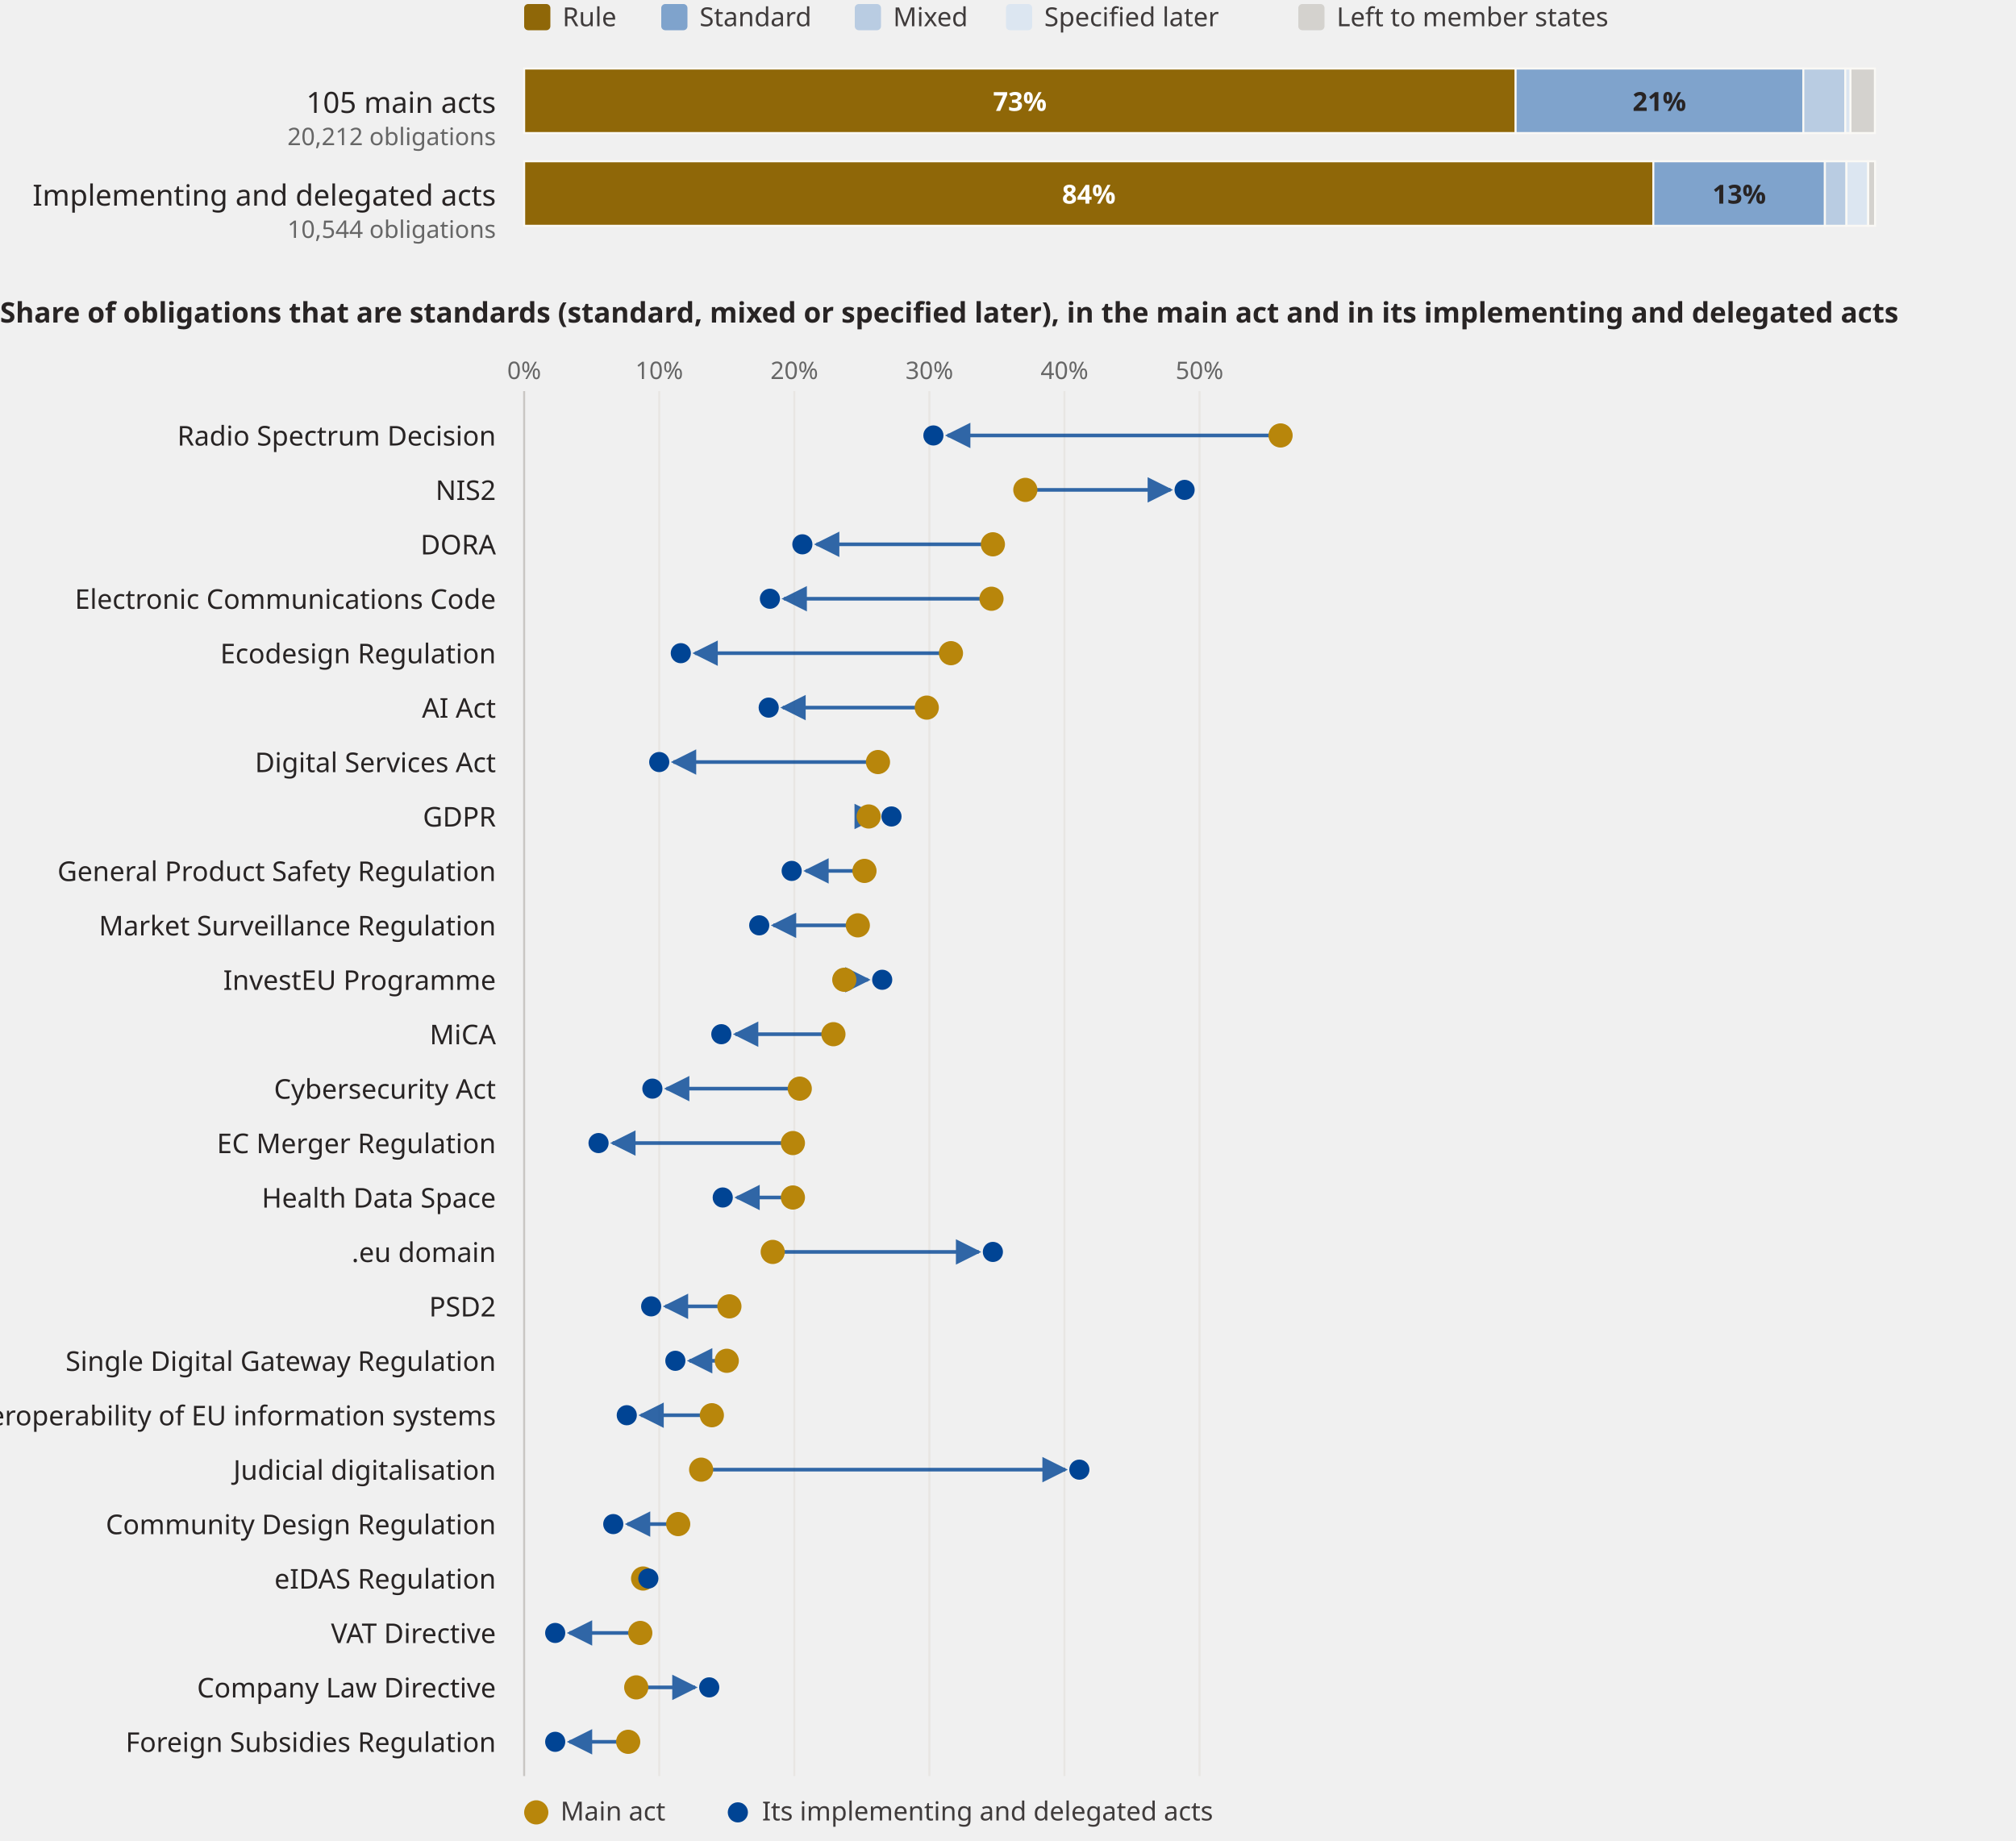
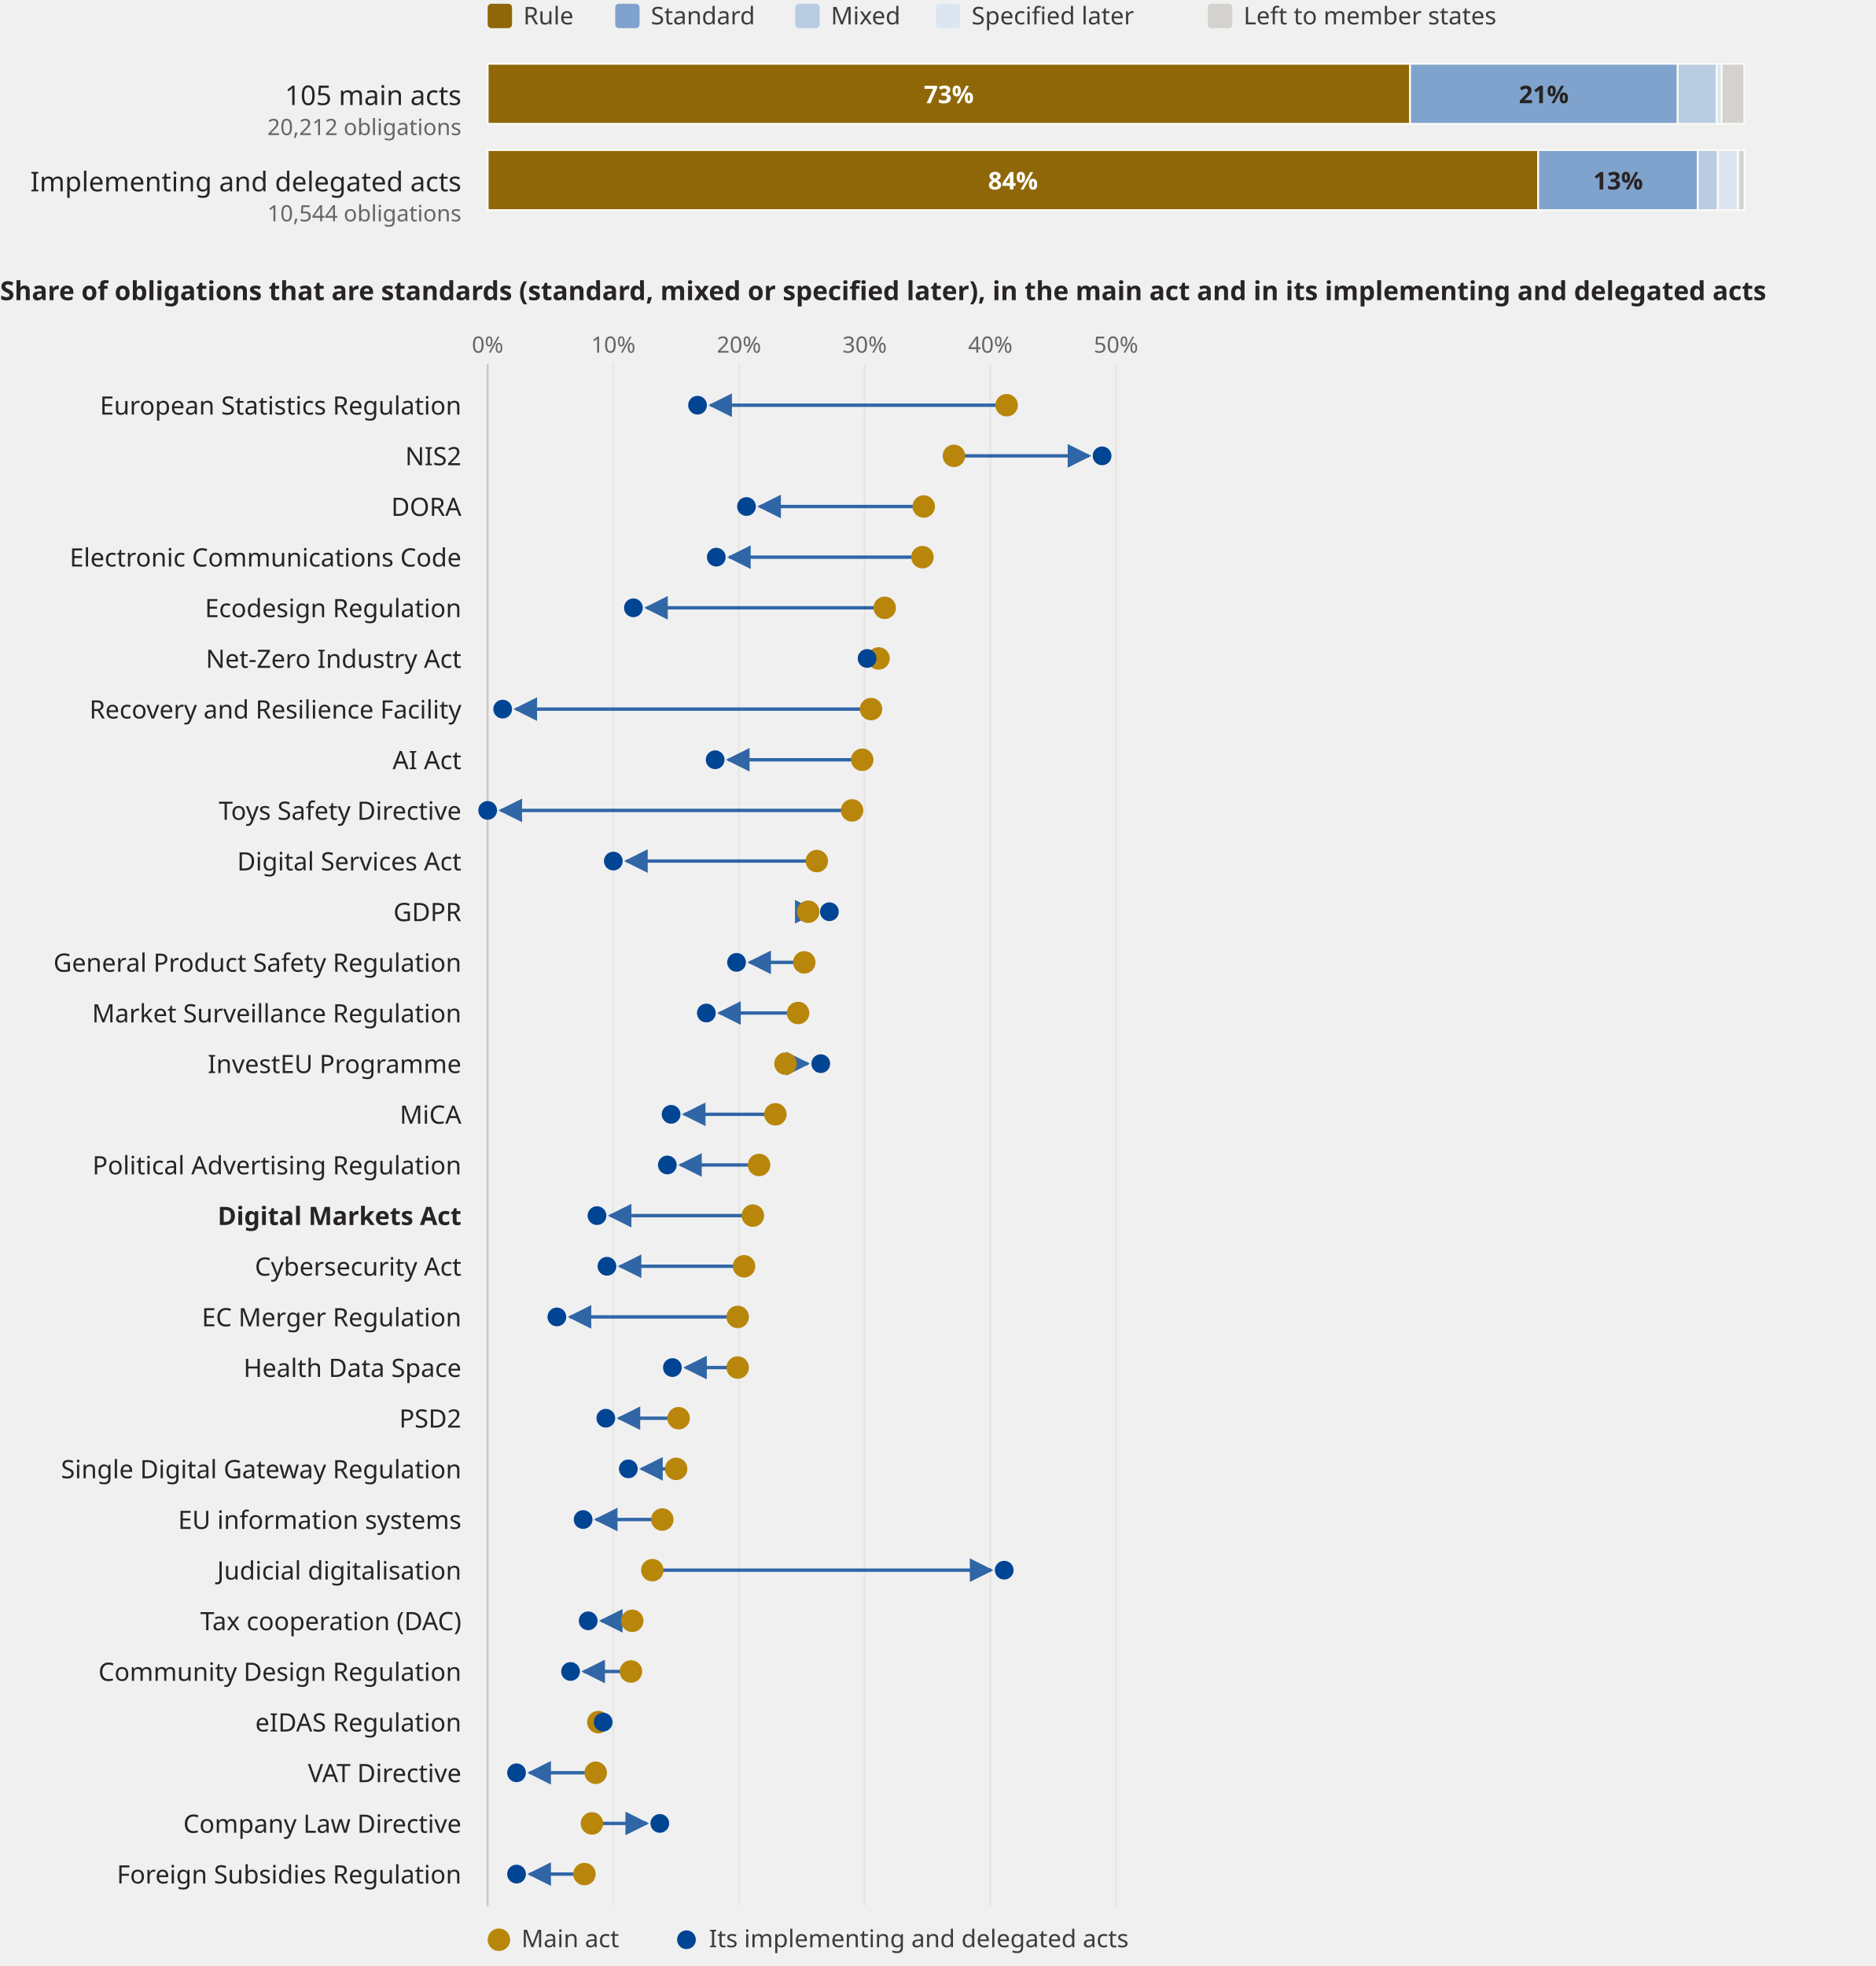
- <svg viewBox="0 0 1000 913" width="100%" role="img" aria-label="Rules and standards in EU digital law">
+ <svg viewBox="0 0 1000 1048" width="100%" role="img" aria-label="Rules and standards in EU digital law">
  <rect x="260" y="2" width="13" height="13" rx="2" fill="#8F6708" />
  <text x="279.0" y="13.0" text-anchor="start" font-family="DM Sans, sans-serif" font-size="13" fill="#3F3B3B">Rule</text>
  <rect x="328" y="2" width="13" height="13" rx="2" fill="#7FA3CC" />
  <text x="347.0" y="13.0" text-anchor="start" font-family="DM Sans, sans-serif" font-size="13" fill="#3F3B3B">Standard</text>
  <rect x="424" y="2" width="13" height="13" rx="2" fill="#B9CCE2" />
  <text x="443.0" y="13.0" text-anchor="start" font-family="DM Sans, sans-serif" font-size="13" fill="#3F3B3B">Mixed</text>
  <rect x="499" y="2" width="13" height="13" rx="2" fill="#DCE6F1" />
  <text x="518.0" y="13.0" text-anchor="start" font-family="DM Sans, sans-serif" font-size="13" fill="#3F3B3B">Specified later</text>
  <rect x="644" y="2" width="13" height="13" rx="2" fill="#D4D2CE" />
  <text x="663.0" y="13.0" text-anchor="start" font-family="DM Sans, sans-serif" font-size="13" fill="#3F3B3B">Left to member states</text>
  <text x="246.0" y="56.0" text-anchor="end" font-family="DM Sans, sans-serif" font-size="14.5" fill="#282424">105 main acts</text>
  <text x="246.0" y="72.0" text-anchor="end" font-family="DM Sans, sans-serif" font-size="12" fill="#666666">20,212 obligations</text>
  <rect x="260.0" y="34" width="491.8" height="32" fill="#8F6708" stroke="#FAF9F5" />
  <text x="505.9" y="55.0" text-anchor="middle" font-family="DM Sans, sans-serif" font-size="13" fill="#FFFFFF" font-weight="600">73%</text>
  <rect x="751.8" y="34" width="142.7" height="32" fill="#7FA3CC" stroke="#FAF9F5" />
  <text x="823.1" y="55.0" text-anchor="middle" font-family="DM Sans, sans-serif" font-size="13" fill="#282424" font-weight="600">21%</text>
  <rect x="894.5" y="34" width="20.8" height="32" fill="#B9CCE2" stroke="#FAF9F5" />
  <rect x="915.3" y="34" width="2.7" height="32" fill="#DCE6F1" stroke="#FAF9F5" />
  <rect x="917.9" y="34" width="12.1" height="32" fill="#D4D2CE" stroke="#FAF9F5" />
  <text x="246.0" y="102.0" text-anchor="end" font-family="DM Sans, sans-serif" font-size="14.5" fill="#282424">Implementing and delegated acts</text>
  <text x="246.0" y="118.0" text-anchor="end" font-family="DM Sans, sans-serif" font-size="12" fill="#666666">10,544 obligations</text>
  <rect x="260.0" y="80" width="560.1" height="32" fill="#8F6708" stroke="#FAF9F5" />
  <text x="540.1" y="101.0" text-anchor="middle" font-family="DM Sans, sans-serif" font-size="13" fill="#FFFFFF" font-weight="600">84%</text>
  <rect x="820.1" y="80" width="85.1" height="32" fill="#7FA3CC" stroke="#FAF9F5" />
  <text x="862.7" y="101.0" text-anchor="middle" font-family="DM Sans, sans-serif" font-size="13" fill="#282424" font-weight="600">13%</text>
  <rect x="905.2" y="80" width="10.7" height="32" fill="#B9CCE2" stroke="#FAF9F5" />
  <rect x="915.9" y="80" width="10.7" height="32" fill="#DCE6F1" stroke="#FAF9F5" />
  <rect x="926.7" y="80" width="3.4" height="32" fill="#D4D2CE" stroke="#FAF9F5" />
  <text x="0.0" y="160.0" text-anchor="start" font-family="DM Sans, sans-serif" font-size="14" fill="#282424" font-weight="600">Share of obligations that are standards (standard, mixed or specified later), in the main act and in its implementing and delegated acts</text>
-   <line x1="260.0" x2="260.0" y1="194" y2="881" stroke="#C9C6C3" />
+   <line x1="260.0" x2="260.0" y1="194" y2="1016" stroke="#C9C6C3" />
  <text x="260.0" y="188.0" text-anchor="middle" font-family="DM Sans, sans-serif" font-size="12" fill="#666666">0%</text>
-   <line x1="327.0" x2="327.0" y1="194" y2="881" stroke="#E8E6E3" />
+   <line x1="327.0" x2="327.0" y1="194" y2="1016" stroke="#E8E6E3" />
  <text x="327.0" y="188.0" text-anchor="middle" font-family="DM Sans, sans-serif" font-size="12" fill="#666666">10%</text>
-   <line x1="394.0" x2="394.0" y1="194" y2="881" stroke="#E8E6E3" />
+   <line x1="394.0" x2="394.0" y1="194" y2="1016" stroke="#E8E6E3" />
  <text x="394.0" y="188.0" text-anchor="middle" font-family="DM Sans, sans-serif" font-size="12" fill="#666666">20%</text>
-   <line x1="461.0" x2="461.0" y1="194" y2="881" stroke="#E8E6E3" />
+   <line x1="461.0" x2="461.0" y1="194" y2="1016" stroke="#E8E6E3" />
  <text x="461.0" y="188.0" text-anchor="middle" font-family="DM Sans, sans-serif" font-size="12" fill="#666666">30%</text>
-   <line x1="528.0" x2="528.0" y1="194" y2="881" stroke="#E8E6E3" />
+   <line x1="528.0" x2="528.0" y1="194" y2="1016" stroke="#E8E6E3" />
  <text x="528.0" y="188.0" text-anchor="middle" font-family="DM Sans, sans-serif" font-size="12" fill="#666666">40%</text>
-   <line x1="595.0" x2="595.0" y1="194" y2="881" stroke="#E8E6E3" />
+   <line x1="595.0" x2="595.0" y1="194" y2="1016" stroke="#E8E6E3" />
  <text x="595.0" y="188.0" text-anchor="middle" font-family="DM Sans, sans-serif" font-size="12" fill="#666666">50%</text>
  <defs>
    <marker id="ah" viewBox="0 0 10 10" refX="9" refY="5" markerWidth="7" markerHeight="7" orient="auto-start-reverse">
      <path d="M0,0 L10,5 L0,10 z" fill="#004494" />
    </marker>
  </defs>
-   <text x="246.0" y="221.0" text-anchor="end" font-family="DM Sans, sans-serif" font-size="13.5" fill="#282424">Radio Spectrum Decision</text>
-   <line x1="635.2" x2="470.0" y1="216" y2="216" stroke="#004494" stroke-width="1.8" marker-end="url(#ah)" opacity="0.8" />
-   <circle cx="635.2" cy="216" r="6" fill="#B8860B" />
-   <circle cx="463.0" cy="216" r="5" fill="#004494" />
+   <text x="246.0" y="221.0" text-anchor="end" font-family="DM Sans, sans-serif" font-size="13.5" fill="#282424">European Statistics Regulation</text>
+   <line x1="536.7" x2="378.9" y1="216" y2="216" stroke="#004494" stroke-width="1.8" marker-end="url(#ah)" opacity="0.8" />
+   <circle cx="536.7" cy="216" r="6" fill="#B8860B" />
+   <circle cx="371.9" cy="216" r="5" fill="#004494" />
  <text x="246.0" y="248.0" text-anchor="end" font-family="DM Sans, sans-serif" font-size="13.5" fill="#282424">NIS2</text>
  <line x1="508.6" x2="580.6" y1="243" y2="243" stroke="#004494" stroke-width="1.8" marker-end="url(#ah)" opacity="0.8" />
  <circle cx="508.6" cy="243" r="6" fill="#B8860B" />
  <circle cx="587.6" cy="243" r="5" fill="#004494" />
  <text x="246.0" y="275.0" text-anchor="end" font-family="DM Sans, sans-serif" font-size="13.5" fill="#282424">DORA</text>
  <line x1="492.5" x2="405.0" y1="270" y2="270" stroke="#004494" stroke-width="1.8" marker-end="url(#ah)" opacity="0.8" />
  <circle cx="492.5" cy="270" r="6" fill="#B8860B" />
  <circle cx="398.0" cy="270" r="5" fill="#004494" />
  <text x="246.0" y="302.0" text-anchor="end" font-family="DM Sans, sans-serif" font-size="13.5" fill="#282424">Electronic Communications Code</text>
  <line x1="491.8" x2="388.9" y1="297" y2="297" stroke="#004494" stroke-width="1.8" marker-end="url(#ah)" opacity="0.8" />
  <circle cx="491.8" cy="297" r="6" fill="#B8860B" />
  <circle cx="381.9" cy="297" r="5" fill="#004494" />
  <text x="246.0" y="329.0" text-anchor="end" font-family="DM Sans, sans-serif" font-size="13.5" fill="#282424">Ecodesign Regulation</text>
  <line x1="471.7" x2="344.7" y1="324" y2="324" stroke="#004494" stroke-width="1.8" marker-end="url(#ah)" opacity="0.8" />
  <circle cx="471.7" cy="324" r="6" fill="#B8860B" />
  <circle cx="337.7" cy="324" r="5" fill="#004494" />
-   <text x="246.0" y="356.0" text-anchor="end" font-family="DM Sans, sans-serif" font-size="13.5" fill="#282424">AI Act</text>
-   <line x1="459.7" x2="388.3" y1="351" y2="351" stroke="#004494" stroke-width="1.8" marker-end="url(#ah)" opacity="0.8" />
-   <circle cx="459.7" cy="351" r="6" fill="#B8860B" />
-   <circle cx="381.3" cy="351" r="5" fill="#004494" />
-   <text x="246.0" y="383.0" text-anchor="end" font-family="DM Sans, sans-serif" font-size="13.5" fill="#282424">Digital Services Act</text>
-   <line x1="435.5" x2="334.0" y1="378" y2="378" stroke="#004494" stroke-width="1.8" marker-end="url(#ah)" opacity="0.8" />
-   <circle cx="435.5" cy="378" r="6" fill="#B8860B" />
-   <circle cx="327.0" cy="378" r="5" fill="#004494" />
-   <text x="246.0" y="410.0" text-anchor="end" font-family="DM Sans, sans-serif" font-size="13.5" fill="#282424">GDPR</text>
-   <line x1="430.9" x2="435.2" y1="405" y2="405" stroke="#004494" stroke-width="1.8" marker-end="url(#ah)" opacity="0.8" />
-   <circle cx="430.9" cy="405" r="6" fill="#B8860B" />
-   <circle cx="442.2" cy="405" r="5" fill="#004494" />
-   <text x="246.0" y="437.0" text-anchor="end" font-family="DM Sans, sans-serif" font-size="13.5" fill="#282424">General Product Safety Regulation</text>
-   <line x1="428.8" x2="399.7" y1="432" y2="432" stroke="#004494" stroke-width="1.8" marker-end="url(#ah)" opacity="0.8" />
-   <circle cx="428.8" cy="432" r="6" fill="#B8860B" />
-   <circle cx="392.7" cy="432" r="5" fill="#004494" />
-   <text x="246.0" y="464.0" text-anchor="end" font-family="DM Sans, sans-serif" font-size="13.5" fill="#282424">Market Surveillance Regulation</text>
-   <line x1="425.5" x2="383.6" y1="459" y2="459" stroke="#004494" stroke-width="1.8" marker-end="url(#ah)" opacity="0.8" />
-   <circle cx="425.5" cy="459" r="6" fill="#B8860B" />
-   <circle cx="376.6" cy="459" r="5" fill="#004494" />
-   <text x="246.0" y="491.0" text-anchor="end" font-family="DM Sans, sans-serif" font-size="13.5" fill="#282424">InvestEU Programme</text>
-   <line x1="418.8" x2="430.6" y1="486" y2="486" stroke="#004494" stroke-width="1.8" marker-end="url(#ah)" opacity="0.8" />
-   <circle cx="418.8" cy="486" r="6" fill="#B8860B" />
-   <circle cx="437.6" cy="486" r="5" fill="#004494" />
-   <text x="246.0" y="518.0" text-anchor="end" font-family="DM Sans, sans-serif" font-size="13.5" fill="#282424">MiCA</text>
-   <line x1="413.4" x2="364.8" y1="513" y2="513" stroke="#004494" stroke-width="1.8" marker-end="url(#ah)" opacity="0.8" />
-   <circle cx="413.4" cy="513" r="6" fill="#B8860B" />
-   <circle cx="357.8" cy="513" r="5" fill="#004494" />
-   <text x="246.0" y="545.0" text-anchor="end" font-family="DM Sans, sans-serif" font-size="13.5" fill="#282424">Cybersecurity Act</text>
-   <line x1="396.7" x2="330.6" y1="540" y2="540" stroke="#004494" stroke-width="1.8" marker-end="url(#ah)" opacity="0.8" />
-   <circle cx="396.7" cy="540" r="6" fill="#B8860B" />
-   <circle cx="323.6" cy="540" r="5" fill="#004494" />
-   <text x="246.0" y="572.0" text-anchor="end" font-family="DM Sans, sans-serif" font-size="13.5" fill="#282424">EC Merger Regulation</text>
-   <line x1="393.3" x2="303.9" y1="567" y2="567" stroke="#004494" stroke-width="1.8" marker-end="url(#ah)" opacity="0.8" />
-   <circle cx="393.3" cy="567" r="6" fill="#B8860B" />
-   <circle cx="296.9" cy="567" r="5" fill="#004494" />
-   <text x="246.0" y="599.0" text-anchor="end" font-family="DM Sans, sans-serif" font-size="13.5" fill="#282424">Health Data Space</text>
-   <line x1="393.3" x2="365.5" y1="594" y2="594" stroke="#004494" stroke-width="1.8" marker-end="url(#ah)" opacity="0.8" />
-   <circle cx="393.3" cy="594" r="6" fill="#B8860B" />
-   <circle cx="358.5" cy="594" r="5" fill="#004494" />
-   <text x="246.0" y="626.0" text-anchor="end" font-family="DM Sans, sans-serif" font-size="13.5" fill="#282424">.eu domain</text>
-   <line x1="383.3" x2="485.5" y1="621" y2="621" stroke="#004494" stroke-width="1.8" marker-end="url(#ah)" opacity="0.8" />
-   <circle cx="383.3" cy="621" r="6" fill="#B8860B" />
-   <circle cx="492.5" cy="621" r="5" fill="#004494" />
-   <text x="246.0" y="653.0" text-anchor="end" font-family="DM Sans, sans-serif" font-size="13.5" fill="#282424">PSD2</text>
-   <line x1="361.8" x2="330.0" y1="648" y2="648" stroke="#004494" stroke-width="1.8" marker-end="url(#ah)" opacity="0.8" />
-   <circle cx="361.8" cy="648" r="6" fill="#B8860B" />
-   <circle cx="323.0" cy="648" r="5" fill="#004494" />
-   <text x="246.0" y="680.0" text-anchor="end" font-family="DM Sans, sans-serif" font-size="13.5" fill="#282424">Single Digital Gateway Regulation</text>
-   <line x1="360.5" x2="342.0" y1="675" y2="675" stroke="#004494" stroke-width="1.8" marker-end="url(#ah)" opacity="0.8" />
-   <circle cx="360.5" cy="675" r="6" fill="#B8860B" />
-   <circle cx="335.0" cy="675" r="5" fill="#004494" />
-   <text x="246.0" y="707.0" text-anchor="end" font-family="DM Sans, sans-serif" font-size="13.5" fill="#282424">Interoperability of EU information systems</text>
-   <line x1="353.1" x2="317.9" y1="702" y2="702" stroke="#004494" stroke-width="1.8" marker-end="url(#ah)" opacity="0.8" />
-   <circle cx="353.1" cy="702" r="6" fill="#B8860B" />
-   <circle cx="310.9" cy="702" r="5" fill="#004494" />
-   <text x="246.0" y="734.0" text-anchor="end" font-family="DM Sans, sans-serif" font-size="13.5" fill="#282424">Judicial digitalisation</text>
-   <line x1="347.8" x2="528.4" y1="729" y2="729" stroke="#004494" stroke-width="1.8" marker-end="url(#ah)" opacity="0.8" />
-   <circle cx="347.8" cy="729" r="6" fill="#B8860B" />
-   <circle cx="535.4" cy="729" r="5" fill="#004494" />
-   <text x="246.0" y="761.0" text-anchor="end" font-family="DM Sans, sans-serif" font-size="13.5" fill="#282424">Community Design Regulation</text>
-   <line x1="336.4" x2="311.2" y1="756" y2="756" stroke="#004494" stroke-width="1.8" marker-end="url(#ah)" opacity="0.8" />
-   <circle cx="336.4" cy="756" r="6" fill="#B8860B" />
-   <circle cx="304.2" cy="756" r="5" fill="#004494" />
-   <text x="246.0" y="788.0" text-anchor="end" font-family="DM Sans, sans-serif" font-size="13.5" fill="#282424">eIDAS Regulation</text>
-   <circle cx="319.0" cy="783" r="6" fill="#B8860B" />
-   <circle cx="321.6" cy="783" r="5" fill="#004494" />
-   <text x="246.0" y="815.0" text-anchor="end" font-family="DM Sans, sans-serif" font-size="13.5" fill="#282424">VAT Directive</text>
-   <line x1="317.6" x2="282.4" y1="810" y2="810" stroke="#004494" stroke-width="1.8" marker-end="url(#ah)" opacity="0.8" />
-   <circle cx="317.6" cy="810" r="6" fill="#B8860B" />
-   <circle cx="275.4" cy="810" r="5" fill="#004494" />
-   <text x="246.0" y="842.0" text-anchor="end" font-family="DM Sans, sans-serif" font-size="13.5" fill="#282424">Company Law Directive</text>
-   <line x1="315.6" x2="344.8" y1="837" y2="837" stroke="#004494" stroke-width="1.8" marker-end="url(#ah)" opacity="0.8" />
-   <circle cx="315.6" cy="837" r="6" fill="#B8860B" />
-   <circle cx="351.8" cy="837" r="5" fill="#004494" />
-   <text x="246.0" y="869.0" text-anchor="end" font-family="DM Sans, sans-serif" font-size="13.5" fill="#282424">Foreign Subsidies Regulation</text>
-   <line x1="311.6" x2="282.4" y1="864" y2="864" stroke="#004494" stroke-width="1.8" marker-end="url(#ah)" opacity="0.8" />
-   <circle cx="311.6" cy="864" r="6" fill="#B8860B" />
-   <circle cx="275.4" cy="864" r="5" fill="#004494" />
-   <circle cx="266" cy="899" r="6" fill="#B8860B" />
-   <text x="278.0" y="903.0" text-anchor="start" font-family="DM Sans, sans-serif" font-size="13" fill="#3F3B3B">Main act</text>
-   <circle cx="366" cy="899" r="5" fill="#004494" />
-   <text x="378.0" y="903.0" text-anchor="start" font-family="DM Sans, sans-serif" font-size="13" fill="#3F3B3B">Its implementing and delegated acts</text>
+   <text x="246.0" y="356.0" text-anchor="end" font-family="DM Sans, sans-serif" font-size="13.5" fill="#282424">Net-Zero Industry Act</text>
+   <circle cx="468.4" cy="351" r="6" fill="#B8860B" />
+   <circle cx="462.3" cy="351" r="5" fill="#004494" />
+   <text x="246.0" y="383.0" text-anchor="end" font-family="DM Sans, sans-serif" font-size="13.5" fill="#282424">Recovery and Resilience Facility</text>
+   <line x1="464.4" x2="275.0" y1="378" y2="378" stroke="#004494" stroke-width="1.8" marker-end="url(#ah)" opacity="0.8" />
+   <circle cx="464.4" cy="378" r="6" fill="#B8860B" />
+   <circle cx="268.0" cy="378" r="5" fill="#004494" />
+   <text x="246.0" y="410.0" text-anchor="end" font-family="DM Sans, sans-serif" font-size="13.5" fill="#282424">AI Act</text>
+   <line x1="459.7" x2="388.3" y1="405" y2="405" stroke="#004494" stroke-width="1.8" marker-end="url(#ah)" opacity="0.8" />
+   <circle cx="459.7" cy="405" r="6" fill="#B8860B" />
+   <circle cx="381.3" cy="405" r="5" fill="#004494" />
+   <text x="246.0" y="437.0" text-anchor="end" font-family="DM Sans, sans-serif" font-size="13.5" fill="#282424">Toys Safety Directive</text>
+   <line x1="454.3" x2="267.0" y1="432" y2="432" stroke="#004494" stroke-width="1.8" marker-end="url(#ah)" opacity="0.8" />
+   <circle cx="454.3" cy="432" r="6" fill="#B8860B" />
+   <circle cx="260.0" cy="432" r="5" fill="#004494" />
+   <text x="246.0" y="464.0" text-anchor="end" font-family="DM Sans, sans-serif" font-size="13.5" fill="#282424">Digital Services Act</text>
+   <line x1="435.5" x2="334.0" y1="459" y2="459" stroke="#004494" stroke-width="1.8" marker-end="url(#ah)" opacity="0.8" />
+   <circle cx="435.5" cy="459" r="6" fill="#B8860B" />
+   <circle cx="327.0" cy="459" r="5" fill="#004494" />
+   <text x="246.0" y="491.0" text-anchor="end" font-family="DM Sans, sans-serif" font-size="13.5" fill="#282424">GDPR</text>
+   <line x1="430.9" x2="435.2" y1="486" y2="486" stroke="#004494" stroke-width="1.8" marker-end="url(#ah)" opacity="0.8" />
+   <circle cx="430.9" cy="486" r="6" fill="#B8860B" />
+   <circle cx="442.2" cy="486" r="5" fill="#004494" />
+   <text x="246.0" y="518.0" text-anchor="end" font-family="DM Sans, sans-serif" font-size="13.5" fill="#282424">General Product Safety Regulation</text>
+   <line x1="428.8" x2="399.7" y1="513" y2="513" stroke="#004494" stroke-width="1.8" marker-end="url(#ah)" opacity="0.8" />
+   <circle cx="428.8" cy="513" r="6" fill="#B8860B" />
+   <circle cx="392.7" cy="513" r="5" fill="#004494" />
+   <text x="246.0" y="545.0" text-anchor="end" font-family="DM Sans, sans-serif" font-size="13.5" fill="#282424">Market Surveillance Regulation</text>
+   <line x1="425.5" x2="383.6" y1="540" y2="540" stroke="#004494" stroke-width="1.8" marker-end="url(#ah)" opacity="0.8" />
+   <circle cx="425.5" cy="540" r="6" fill="#B8860B" />
+   <circle cx="376.6" cy="540" r="5" fill="#004494" />
+   <text x="246.0" y="572.0" text-anchor="end" font-family="DM Sans, sans-serif" font-size="13.5" fill="#282424">InvestEU Programme</text>
+   <line x1="418.8" x2="430.6" y1="567" y2="567" stroke="#004494" stroke-width="1.8" marker-end="url(#ah)" opacity="0.8" />
+   <circle cx="418.8" cy="567" r="6" fill="#B8860B" />
+   <circle cx="437.6" cy="567" r="5" fill="#004494" />
+   <text x="246.0" y="599.0" text-anchor="end" font-family="DM Sans, sans-serif" font-size="13.5" fill="#282424">MiCA</text>
+   <line x1="413.4" x2="364.8" y1="594" y2="594" stroke="#004494" stroke-width="1.8" marker-end="url(#ah)" opacity="0.8" />
+   <circle cx="413.4" cy="594" r="6" fill="#B8860B" />
+   <circle cx="357.8" cy="594" r="5" fill="#004494" />
+   <text x="246.0" y="626.0" text-anchor="end" font-family="DM Sans, sans-serif" font-size="13.5" fill="#282424">Political Advertising Regulation</text>
+   <line x1="404.7" x2="362.8" y1="621" y2="621" stroke="#004494" stroke-width="1.8" marker-end="url(#ah)" opacity="0.8" />
+   <circle cx="404.7" cy="621" r="6" fill="#B8860B" />
+   <circle cx="355.8" cy="621" r="5" fill="#004494" />
+   <text x="246.0" y="653.0" text-anchor="end" font-family="DM Sans, sans-serif" font-size="13.5" fill="#282424" font-weight="700">Digital Markets Act</text>
+   <line x1="401.4" x2="325.3" y1="648" y2="648" stroke="#004494" stroke-width="1.8" marker-end="url(#ah)" opacity="0.8" />
+   <circle cx="401.4" cy="648" r="6" fill="#B8860B" />
+   <circle cx="318.3" cy="648" r="5" fill="#004494" />
+   <text x="246.0" y="680.0" text-anchor="end" font-family="DM Sans, sans-serif" font-size="13.5" fill="#282424">Cybersecurity Act</text>
+   <line x1="396.7" x2="330.6" y1="675" y2="675" stroke="#004494" stroke-width="1.8" marker-end="url(#ah)" opacity="0.8" />
+   <circle cx="396.7" cy="675" r="6" fill="#B8860B" />
+   <circle cx="323.6" cy="675" r="5" fill="#004494" />
+   <text x="246.0" y="707.0" text-anchor="end" font-family="DM Sans, sans-serif" font-size="13.5" fill="#282424">EC Merger Regulation</text>
+   <line x1="393.3" x2="303.9" y1="702" y2="702" stroke="#004494" stroke-width="1.8" marker-end="url(#ah)" opacity="0.8" />
+   <circle cx="393.3" cy="702" r="6" fill="#B8860B" />
+   <circle cx="296.9" cy="702" r="5" fill="#004494" />
+   <text x="246.0" y="734.0" text-anchor="end" font-family="DM Sans, sans-serif" font-size="13.5" fill="#282424">Health Data Space</text>
+   <line x1="393.3" x2="365.5" y1="729" y2="729" stroke="#004494" stroke-width="1.8" marker-end="url(#ah)" opacity="0.8" />
+   <circle cx="393.3" cy="729" r="6" fill="#B8860B" />
+   <circle cx="358.5" cy="729" r="5" fill="#004494" />
+   <text x="246.0" y="761.0" text-anchor="end" font-family="DM Sans, sans-serif" font-size="13.5" fill="#282424">PSD2</text>
+   <line x1="361.8" x2="330.0" y1="756" y2="756" stroke="#004494" stroke-width="1.8" marker-end="url(#ah)" opacity="0.8" />
+   <circle cx="361.8" cy="756" r="6" fill="#B8860B" />
+   <circle cx="323.0" cy="756" r="5" fill="#004494" />
+   <text x="246.0" y="788.0" text-anchor="end" font-family="DM Sans, sans-serif" font-size="13.5" fill="#282424">Single Digital Gateway Regulation</text>
+   <line x1="360.5" x2="342.0" y1="783" y2="783" stroke="#004494" stroke-width="1.8" marker-end="url(#ah)" opacity="0.8" />
+   <circle cx="360.5" cy="783" r="6" fill="#B8860B" />
+   <circle cx="335.0" cy="783" r="5" fill="#004494" />
+   <text x="246.0" y="815.0" text-anchor="end" font-family="DM Sans, sans-serif" font-size="13.5" fill="#282424">EU information systems</text>
+   <line x1="353.1" x2="317.9" y1="810" y2="810" stroke="#004494" stroke-width="1.8" marker-end="url(#ah)" opacity="0.8" />
+   <circle cx="353.1" cy="810" r="6" fill="#B8860B" />
+   <circle cx="310.9" cy="810" r="5" fill="#004494" />
+   <text x="246.0" y="842.0" text-anchor="end" font-family="DM Sans, sans-serif" font-size="13.5" fill="#282424">Judicial digitalisation</text>
+   <line x1="347.8" x2="528.4" y1="837" y2="837" stroke="#004494" stroke-width="1.8" marker-end="url(#ah)" opacity="0.8" />
+   <circle cx="347.8" cy="837" r="6" fill="#B8860B" />
+   <circle cx="535.4" cy="837" r="5" fill="#004494" />
+   <text x="246.0" y="869.0" text-anchor="end" font-family="DM Sans, sans-serif" font-size="13.5" fill="#282424">Tax cooperation (DAC)</text>
+   <line x1="337.1" x2="320.6" y1="864" y2="864" stroke="#004494" stroke-width="1.8" marker-end="url(#ah)" opacity="0.8" />
+   <circle cx="337.1" cy="864" r="6" fill="#B8860B" />
+   <circle cx="313.6" cy="864" r="5" fill="#004494" />
+   <text x="246.0" y="896.0" text-anchor="end" font-family="DM Sans, sans-serif" font-size="13.5" fill="#282424">Community Design Regulation</text>
+   <line x1="336.4" x2="311.2" y1="891" y2="891" stroke="#004494" stroke-width="1.8" marker-end="url(#ah)" opacity="0.8" />
+   <circle cx="336.4" cy="891" r="6" fill="#B8860B" />
+   <circle cx="304.2" cy="891" r="5" fill="#004494" />
+   <text x="246.0" y="923.0" text-anchor="end" font-family="DM Sans, sans-serif" font-size="13.5" fill="#282424">eIDAS Regulation</text>
+   <circle cx="319.0" cy="918" r="6" fill="#B8860B" />
+   <circle cx="321.6" cy="918" r="5" fill="#004494" />
+   <text x="246.0" y="950.0" text-anchor="end" font-family="DM Sans, sans-serif" font-size="13.5" fill="#282424">VAT Directive</text>
+   <line x1="317.6" x2="282.4" y1="945" y2="945" stroke="#004494" stroke-width="1.8" marker-end="url(#ah)" opacity="0.8" />
+   <circle cx="317.6" cy="945" r="6" fill="#B8860B" />
+   <circle cx="275.4" cy="945" r="5" fill="#004494" />
+   <text x="246.0" y="977.0" text-anchor="end" font-family="DM Sans, sans-serif" font-size="13.5" fill="#282424">Company Law Directive</text>
+   <line x1="315.6" x2="344.8" y1="972" y2="972" stroke="#004494" stroke-width="1.8" marker-end="url(#ah)" opacity="0.8" />
+   <circle cx="315.6" cy="972" r="6" fill="#B8860B" />
+   <circle cx="351.8" cy="972" r="5" fill="#004494" />
+   <text x="246.0" y="1004.0" text-anchor="end" font-family="DM Sans, sans-serif" font-size="13.5" fill="#282424">Foreign Subsidies Regulation</text>
+   <line x1="311.6" x2="282.4" y1="999" y2="999" stroke="#004494" stroke-width="1.8" marker-end="url(#ah)" opacity="0.8" />
+   <circle cx="311.6" cy="999" r="6" fill="#B8860B" />
+   <circle cx="275.4" cy="999" r="5" fill="#004494" />
+   <circle cx="266" cy="1034" r="6" fill="#B8860B" />
+   <text x="278.0" y="1038.0" text-anchor="start" font-family="DM Sans, sans-serif" font-size="13" fill="#3F3B3B">Main act</text>
+   <circle cx="366" cy="1034" r="5" fill="#004494" />
+   <text x="378.0" y="1038.0" text-anchor="start" font-family="DM Sans, sans-serif" font-size="13" fill="#3F3B3B">Its implementing and delegated acts</text>
</svg>
